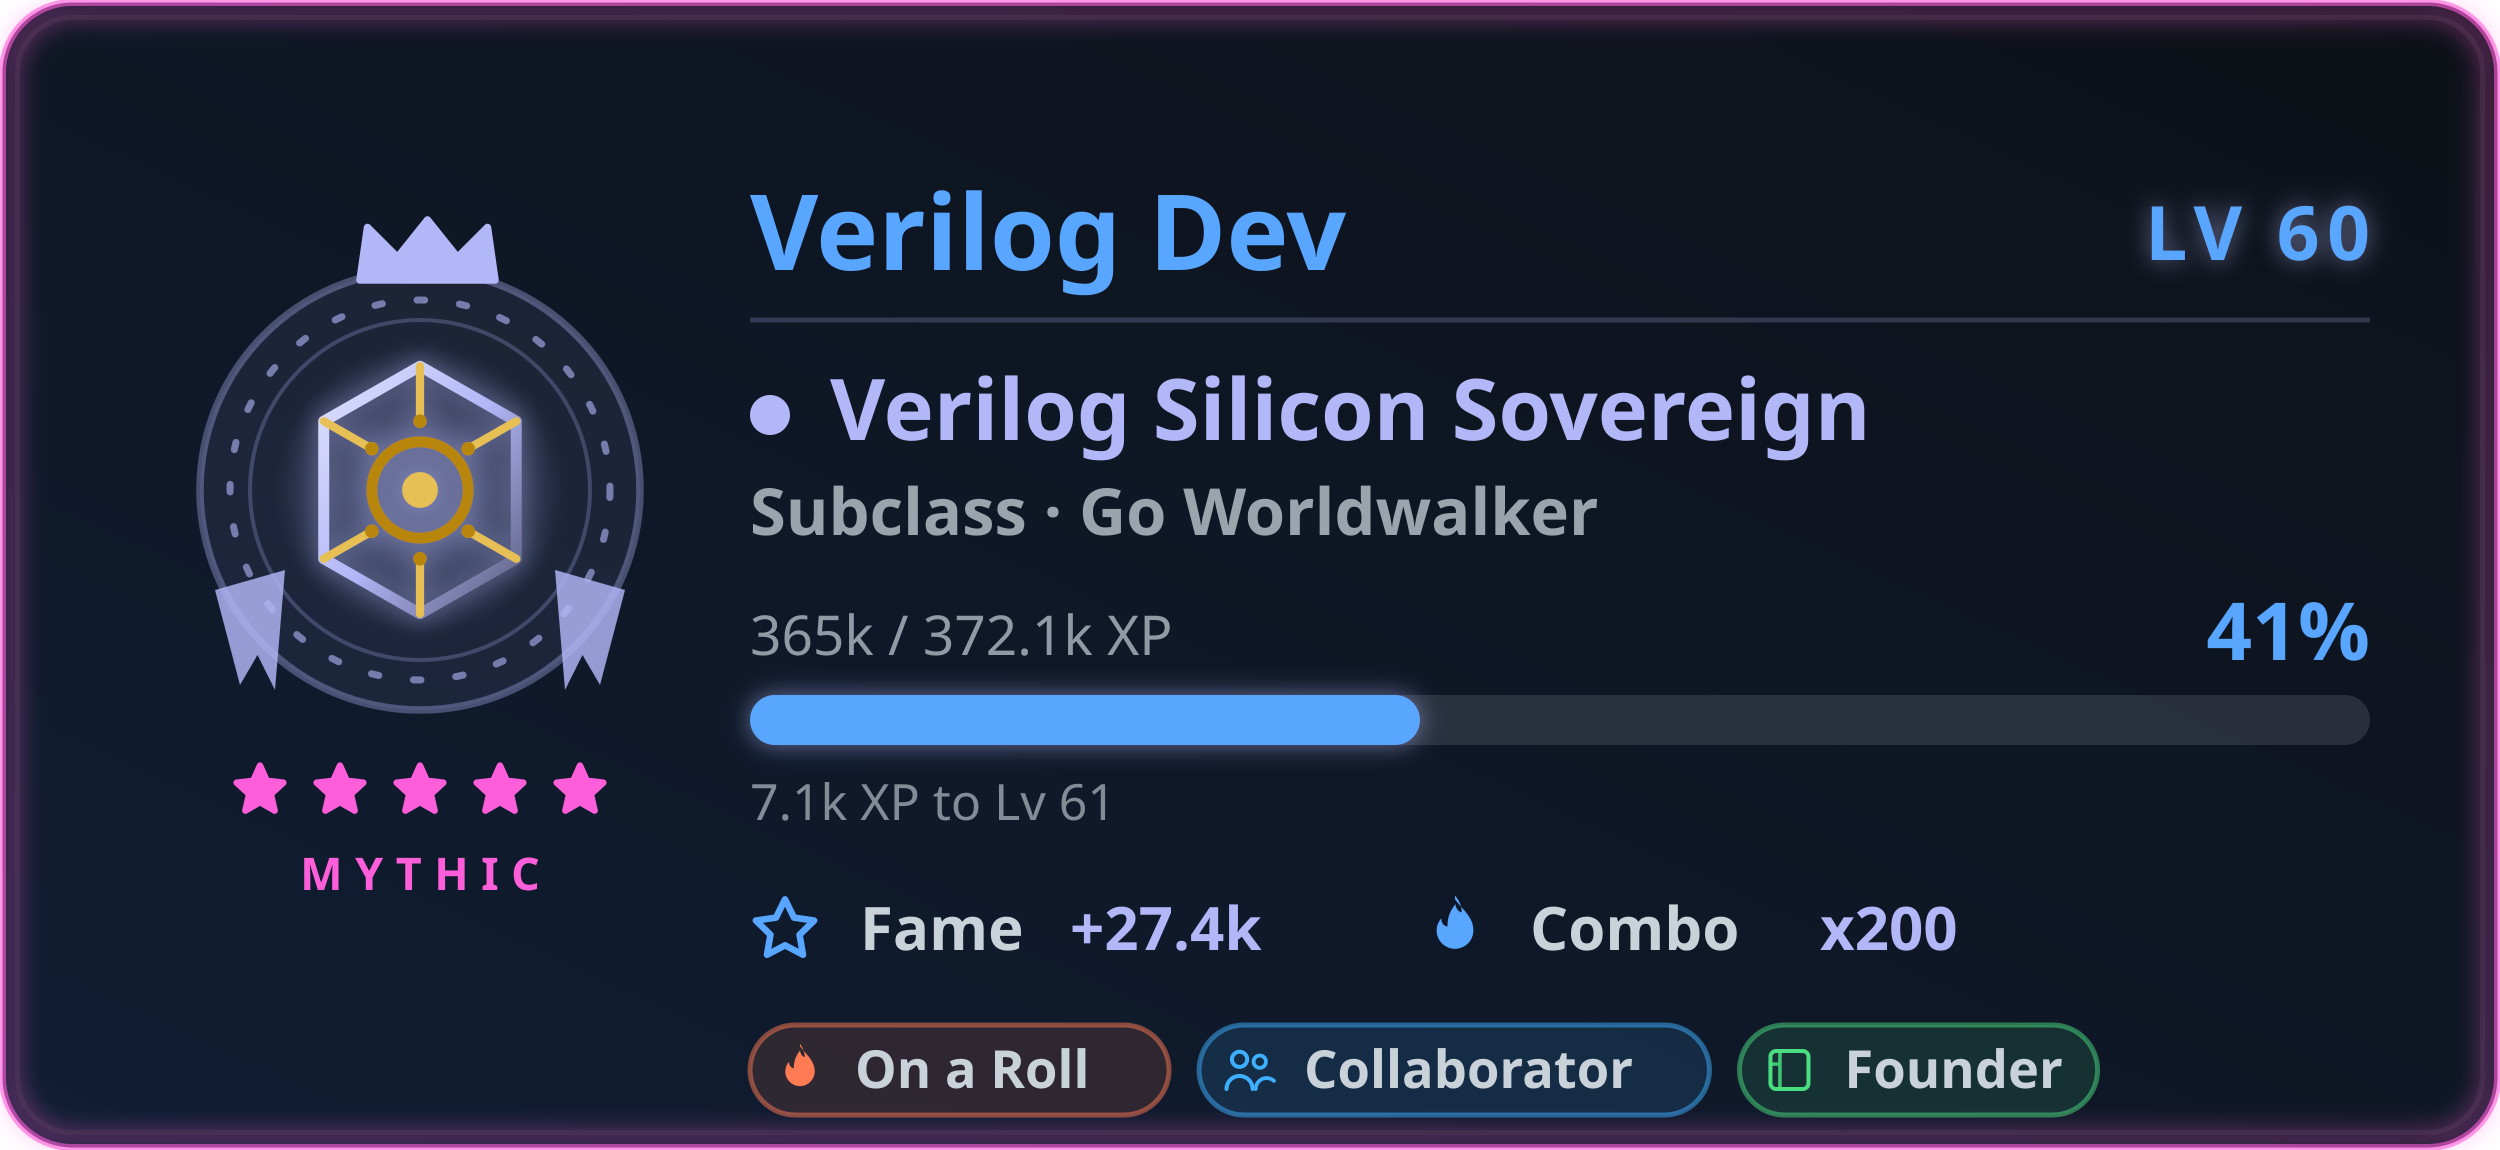
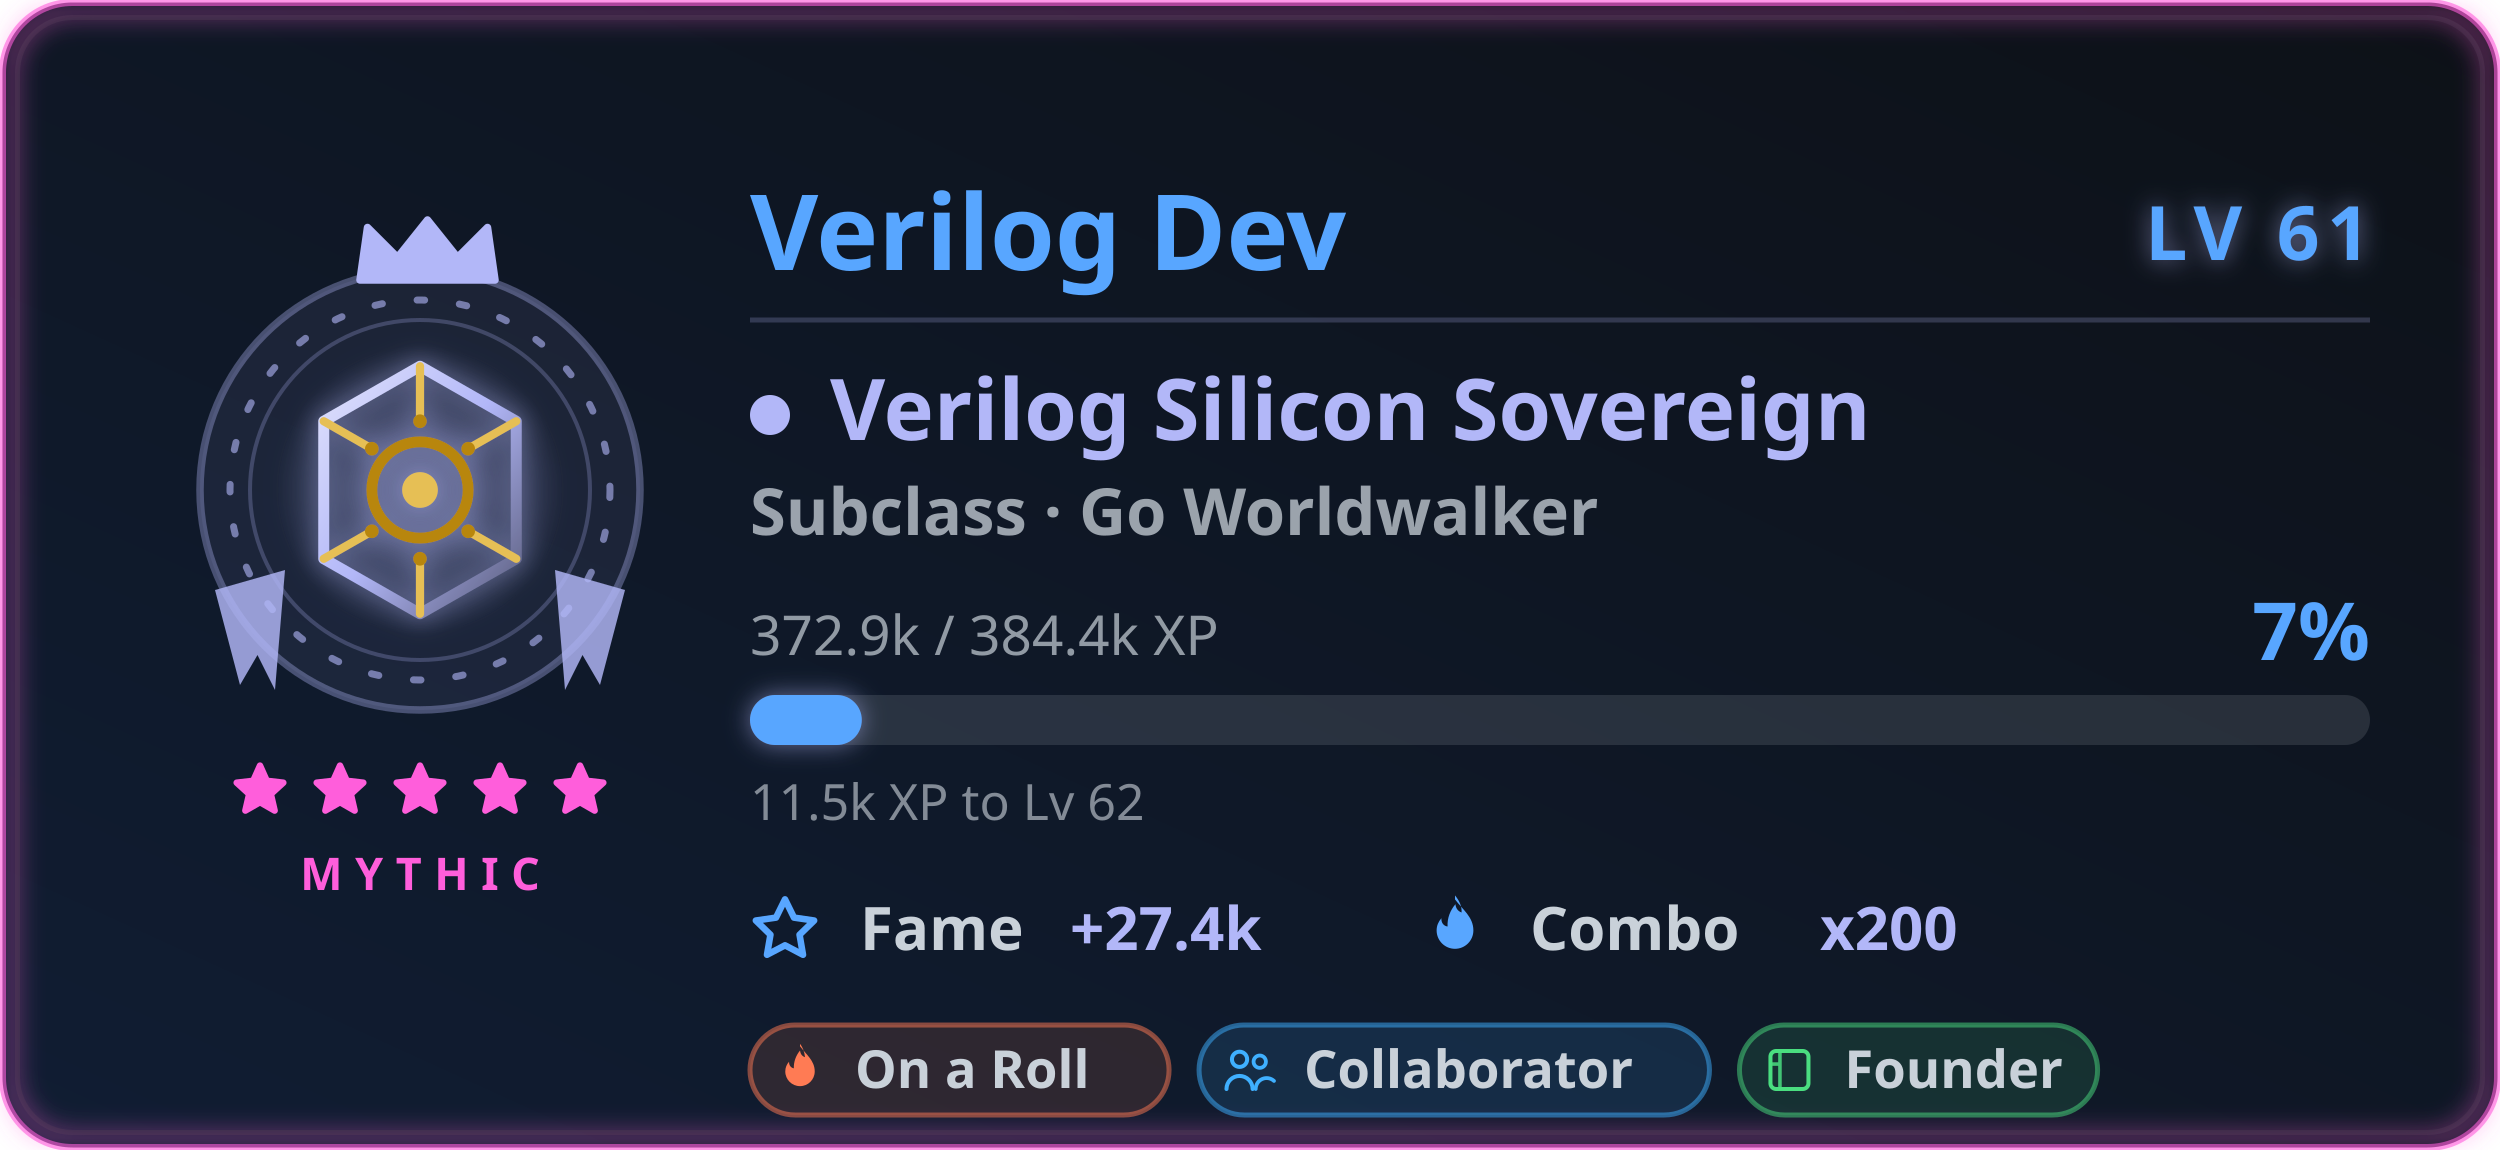
<svg xmlns="http://www.w3.org/2000/svg" width="500" height="230" viewBox="0 0 500 230" role="img" aria-labelledby="card-title-a11y card-desc-a11y">
  <style>
text { font-family: 'Segoe UI', Ubuntu, 'Helvetica Neue', sans-serif; }
.title { font-size: 18px; font-weight: 600; fill: #58a6ff; }
.title-icon { fill: #58a6ff; }
.icon { fill: #58a6ff; }


.gl-name { font-size: 21px; font-weight: 700; fill: #58a6ff; }
.gl-lvl { font-size: 15px; font-weight: 800; letter-spacing: 1.5px; fill: #58a6ff; }
.gl-class { font-size: 17px; font-weight: 700; fill: #b2b7f8; }
.gl-sub { font-size: 13px; font-weight: 600; fill: #c9d1d9; opacity: 0.75; }
.gl-meta { font-size: 11px; fill: #c9d1d9; opacity: 0.7; }
.gl-pct { font-size: 16px; font-weight: 800; fill: #58a6ff; }
.gl-chip-label { font-size: 12px; font-weight: 600; fill: #c9d1d9; }
.gl-chip-value { font-size: 12px; font-weight: 800; fill: #b2b7f8; }
.gl-hint { font-size: 10px; fill: #c9d1d9; opacity: 0.62; }
.gl-badge-label { font-size: 10.5px; font-weight: 600; }
.gl-rarity { font-size: 9px; font-weight: 700; letter-spacing: 2.5px; fill: #ff5edb; }

</style>
  <defs>
    <linearGradient id="card-bg" x1="0" y1="0" x2="1" y2="1" gradientTransform="rotate(90, 0.5, 0.5)">
      <stop offset="0.0%" stop-color="#0d1117" />
      <stop offset="100.0%" stop-color="#101d33" />
    </linearGradient>
    <filter id="card-glow" x="-50%" y="-50%" width="200%" height="200%">
      <feGaussianBlur in="SourceGraphic" stdDeviation="3" result="blur" />
      <feFlood flood-color="#58a6ff" flood-opacity="0.55" result="tint" />
      <feComposite in="tint" in2="blur" operator="in" result="softGlow" />
      <feMerge>
        <feMergeNode in="softGlow" />
        <feMergeNode in="SourceGraphic" />
      </feMerge>
    </filter>
    <filter id="gl-glow" x="-60%" y="-60%" width="220%" height="220%">
      <feGaussianBlur in="SourceGraphic" stdDeviation="2.4" result="b" />
      <feFlood flood-color="#b2b7f8" flood-opacity="0.55" result="t" />
      <feComposite in="t" in2="b" operator="in" result="g" />
      <feMerge>
        <feMergeNode in="g" />
        <feMergeNode in="SourceGraphic" />
      </feMerge>
    </filter>
    <filter id="gl-rarity" x="-20%" y="-20%" width="140%" height="140%">
      <feGaussianBlur stdDeviation="2.4" />
    </filter>
  </defs>
  <rect x="0.5" y="0.5" width="499" height="229" rx="14" fill="url(#card-bg)" stroke="#ff5edb" stroke-width="1.4" stroke-opacity="0.6" />
  <rect x="3.5" y="3.5" width="493" height="223" rx="11" fill="none" stroke="#30363d" stroke-opacity="0.4" />
  <rect x="2" y="2" width="496" height="226" rx="13" fill="none" stroke="#ff5edb" stroke-width="3.5" stroke-opacity="0.4" filter="url(#gl-rarity)" />
  <g class="fade">
    <g class="">
      <g class="flourish">
        <g transform="translate(84,0)">
          <g transform="translate(0,98)" fill="#b2b7f8" opacity="0.82">
            <path d="M27 16 L41 20 L36 39 L32.5 33 L29 40 Z" />
          </g>
        </g>
        <g transform="translate(84,0) scale(-1,1)">
          <g transform="translate(0,98)" fill="#b2b7f8" opacity="0.82">
            <path d="M27 16 L41 20 L36 39 L32.5 33 L29 40 Z" />
          </g>
        </g>
      </g>
      <circle cx="84" cy="98" r="44" fill="#b2b7f8" fill-opacity="0.08" stroke="#b2b7f8" stroke-opacity="0.35" stroke-width="1.5" />
      <g class="">
        <circle cx="84" cy="98" r="38" fill="none" stroke="#b2b7f8" stroke-opacity="0.6" stroke-width="1.4" stroke-dasharray="1.5 7" stroke-linecap="round" />
        <circle cx="84" cy="98" r="34" fill="none" stroke="#b2b7f8" stroke-opacity="0.25" stroke-width="0.8" />
      </g>
      <g class="" filter="url(#gl-glow)">
        <svg class="" x="51" y="65" width="66" height="66" viewBox="0 0 48 48" aria-hidden="true">
          <defs>
            <radialGradient id="vgHalo" cx="0.5" cy="0.5" r="0.5">
              <stop offset="0" stop-color="#b2b7f8" stop-opacity="0.42" />
              <stop offset="1" stop-color="#b2b7f8" stop-opacity="0" />
            </radialGradient>
            <linearGradient id="vgMetal" x1="0" y1="0" x2="1" y2="1">
              <stop offset="0" stop-color="#e0e2fc" />
              <stop offset="0.5" stop-color="#b2b7f8" />
              <stop offset="1" stop-color="#595c7c" />
            </linearGradient>
          </defs>
          <circle cx="24" cy="24" r="21" fill="url(#vgHalo)" />
          <path d="M24 6 L38 14 V34 L24 42 L10 34 V14 Z" fill="none" stroke="url(#vgMetal)" stroke-width="1.6" stroke-linejoin="round" />
          <g stroke="#e6bf55" stroke-width="1.2" stroke-linecap="round">
            <path d="M24 6 V14 M38 14 L31 18 M38 34 L31 30 M24 42 V34 M10 34 L17 30 M10 14 L17 18" />
          </g>
          <circle cx="24" cy="24" r="7" fill="none" stroke="#b8860b" stroke-width="1.6" />
          <circle cx="24" cy="24" r="2.6" fill="#e6bf55" />
          <g fill="#b8860b">
            <circle cx="24" cy="14" r="1" />
            <circle cx="31" cy="18" r="1" />
            <circle cx="31" cy="30" r="1" />
            <circle cx="24" cy="34" r="1" />
            <circle cx="17" cy="30" r="1" />
            <circle cx="17" cy="18" r="1" />
          </g>
        </svg>
      </g>
      <g transform="translate(69, 42.5) scale(1.5)">
        <path d="M2 9 L3 2 L7 6 L11 1 L15 6 L19 2 L20 9 Z" fill="#b2b7f8" stroke="#b2b7f8" stroke-width="1" stroke-linejoin="round" />
      </g>
    </g>
    <g>
      <g class="" transform="translate(45.5, 151.5) scale(0.5416667)" fill="#ff5edb" stroke="#ff5edb" stroke-width="2.4" stroke-linejoin="round" stroke-linecap="round" opacity="1">
        <path d="M12 3 L14.5 8.6 L20.6 9.3 L16 13.5 L17.4 19.6 L12 16.5 L6.6 19.6 L8 13.5 L3.4 9.3 L9.5 8.6 Z" />
      </g>
      <g class="" transform="translate(61.5, 151.5) scale(0.5416667)" fill="#ff5edb" stroke="#ff5edb" stroke-width="2.4" stroke-linejoin="round" stroke-linecap="round" opacity="1">
        <path d="M12 3 L14.5 8.6 L20.6 9.3 L16 13.5 L17.4 19.6 L12 16.5 L6.6 19.6 L8 13.5 L3.4 9.3 L9.5 8.6 Z" />
      </g>
      <g class="" transform="translate(77.5, 151.5) scale(0.5416667)" fill="#ff5edb" stroke="#ff5edb" stroke-width="2.4" stroke-linejoin="round" stroke-linecap="round" opacity="1">
        <path d="M12 3 L14.5 8.6 L20.6 9.3 L16 13.5 L17.4 19.6 L12 16.5 L6.6 19.6 L8 13.5 L3.4 9.3 L9.5 8.6 Z" />
      </g>
      <g class="" transform="translate(93.5, 151.5) scale(0.5416667)" fill="#ff5edb" stroke="#ff5edb" stroke-width="2.4" stroke-linejoin="round" stroke-linecap="round" opacity="1">
        <path d="M12 3 L14.5 8.6 L20.6 9.3 L16 13.5 L17.4 19.6 L12 16.5 L6.6 19.6 L8 13.5 L3.4 9.3 L9.5 8.6 Z" />
      </g>
      <g class="" transform="translate(109.5, 151.5) scale(0.5416667)" fill="#ff5edb" stroke="#ff5edb" stroke-width="2.4" stroke-linejoin="round" stroke-linecap="round" opacity="1">
        <path d="M12 3 L14.5 8.6 L20.6 9.3 L16 13.5 L17.4 19.6 L12 16.5 L6.6 19.6 L8 13.5 L3.4 9.3 L9.5 8.6 Z" />
      </g>
    </g>
    <text class="gl-rarity" x="84" y="178" text-anchor="middle">MYTHIC</text>
  </g>
  <g class="fade" style="animation-delay:.15s">
    <text class="gl-name" x="150" y="54">Verilog Dev</text>
-     <text class="gl-lvl glow-pulse" x="474" y="52" text-anchor="end" filter="url(#gl-glow)">LV 60</text>
+     <text class="gl-lvl glow-pulse" x="474" y="52" text-anchor="end" filter="url(#gl-glow)">LV 61</text>
    <line x1="150" y1="64" x2="474" y2="64" stroke="#b2b7f8" stroke-opacity="0.22" stroke-width="1" />
    <circle cx="154" cy="83" r="4" fill="#b2b7f8" />
    <text class="gl-class" x="166" y="88">Verilog Silicon Sovereign</text>
    <text class="gl-sub" x="150" y="107">Subclass · Go Worldwalker</text>
-     <text class="gl-meta" x="150" y="131">365k / 372.1k XP</text>
-     <text class="gl-pct " x="474" y="132" text-anchor="end">41%</text>
+     <text class="gl-meta" x="150" y="131">372.9k / 384.4k XP</text>
+     <text class="gl-pct " x="474" y="132" text-anchor="end">7%</text>
    <rect x="150" y="139" width="324" height="10" rx="5" fill="#c9d1d9" fill-opacity="0.14" />
-     <rect class="xp-fill " x="150" y="139" width="133.991" height="10" rx="5" fill="#58a6ff" filter="url(#gl-glow)" />
-     <text class="gl-hint" x="150" y="164">7.1k XP to Lv 61</text>
+     <rect class="xp-fill " x="150" y="139" width="22.364" height="10" rx="5" fill="#58a6ff" filter="url(#gl-glow)" />
+     <text class="gl-hint" x="150" y="164">11.5k XP to Lv 62</text>
    <g transform="translate(150, 190)">
      <svg class="icon" x="0" y="-11" width="14" height="14" viewBox="0 0 16 16" aria-hidden="true">
        <path fill-rule="evenodd" d="M8 .25a.75.75 0 0 1 .673.418l1.882 3.815 4.21.612a.75.75 0 0 1 .416 1.279l-3.046 2.97.719 4.192a.75.75 0 0 1-1.088.791L8 12.347l-3.766 1.98a.75.75 0 0 1-1.088-.79l.72-4.194L.818 6.374a.75.75 0 0 1 .416-1.28l4.21-.611L7.327.668A.75.75 0 0 1 8 .25zm0 2.445L6.615 5.5a.75.75 0 0 1-.564.41l-3.097.45 2.24 2.184a.75.75 0 0 1 .216.664l-.528 3.084 2.769-1.456a.75.75 0 0 1 .698 0l2.77 1.456-.53-3.084a.75.75 0 0 1 .216-.664l2.24-2.183-3.096-.45a.75.75 0 0 1-.564-.41L8 2.694v.001z" />
      </svg>
      <text class="gl-chip-label" x="22" y="0">Fame</text>
      <text class="gl-chip-value" x="64" y="0">+27.4k</text>
    </g>
    <g transform="translate(284, 190)">
      <svg class="icon" x="0" y="-11" width="14" height="14" viewBox="0 0 16 16" aria-hidden="true">
        <path fill-rule="evenodd" d="M8 1c1.7 2.3 4.2 4 4.2 7.1a4.2 4.2 0 0 1-8.4 0c0-1.1.4-2 1.1-2.8-.1 1 .5 1.8 1.4 1.9-.1-1.9.6-3.7 1.8-5.1.1 1 .6 1.6 1.4 1.9.1-1.4-.5-2.7-1.5-3.9z" />
      </svg>
      <text class="gl-chip-label" x="22" y="0">Combo</text>
      <text class="gl-chip-value" x="80" y="0">x200</text>
    </g>
  </g>
  <g class="fade" style="animation-delay:.2s">
    <g>
      <rect x="150" y="205" width="83.81" height="18" rx="9" fill="#ff7b54" fill-opacity="0.13" stroke="#ff7b54" stroke-opacity="0.5" stroke-width="1" />
      <g transform="translate(154.3, 208.3) scale(0.475)">
        <path d="M12 2c2.5 3.4 6.2 6 6.2 10.6a6.2 6.2 0 0 1-12.4 0c0-1.6.6-3 1.6-4.1-.1 1.5.8 2.6 2 2.8-.1-2.8.9-5.4 2.6-7.5.2 1.5.9 2.4 2.1 2.8-.2-2-.8-4-2.1-5.6Z" fill="#ff7b54" />
      </g>
      <text class="gl-badge-label" x="171" y="217.6" fill="#c9d1d9">On a Roll</text>
    </g>
    <g>
      <rect x="239.81" y="205" width="102.08" height="18" rx="9" fill="#3fb0ff" fill-opacity="0.13" stroke="#3fb0ff" stroke-opacity="0.5" stroke-width="1" />
      <g transform="translate(244.11, 208.3) scale(0.475)">
        <circle cx="8" cy="7.5" r="3.2" fill="none" stroke="#3fb0ff" stroke-width="1.7" />
        <path d="M2.5 20a5.5 5.5 0 0 1 11 0" fill="none" stroke="#3fb0ff" stroke-width="1.7" stroke-linecap="round" />
        <circle cx="16.5" cy="8.5" r="2.6" fill="none" stroke="#3fb0ff" stroke-width="1.6" />
        <path d="M14.8 20a4.6 4.6 0 0 1 7.7-3.4" fill="none" stroke="#3fb0ff" stroke-width="1.6" stroke-linecap="round" />
      </g>
      <text class="gl-badge-label" x="260.81" y="217.6" fill="#c9d1d9">Collaborator</text>
    </g>
    <g>
      <rect x="347.89" y="205" width="71.63" height="18" rx="9" fill="#4ade80" fill-opacity="0.13" stroke="#4ade80" stroke-opacity="0.5" stroke-width="1" />
      <g transform="translate(352.19, 208.3) scale(0.475)">
        <rect x="4" y="4" width="16" height="16" rx="2.4" fill="none" stroke="#4ade80" stroke-width="1.7" />
        <path d="M8 4v16 M4 9.5h4" fill="none" stroke="#4ade80" stroke-width="1.5" opacity="0.85" />
      </g>
      <text class="gl-badge-label" x="368.89" y="217.6" fill="#c9d1d9">Founder</text>
    </g>
  </g>
</svg>
